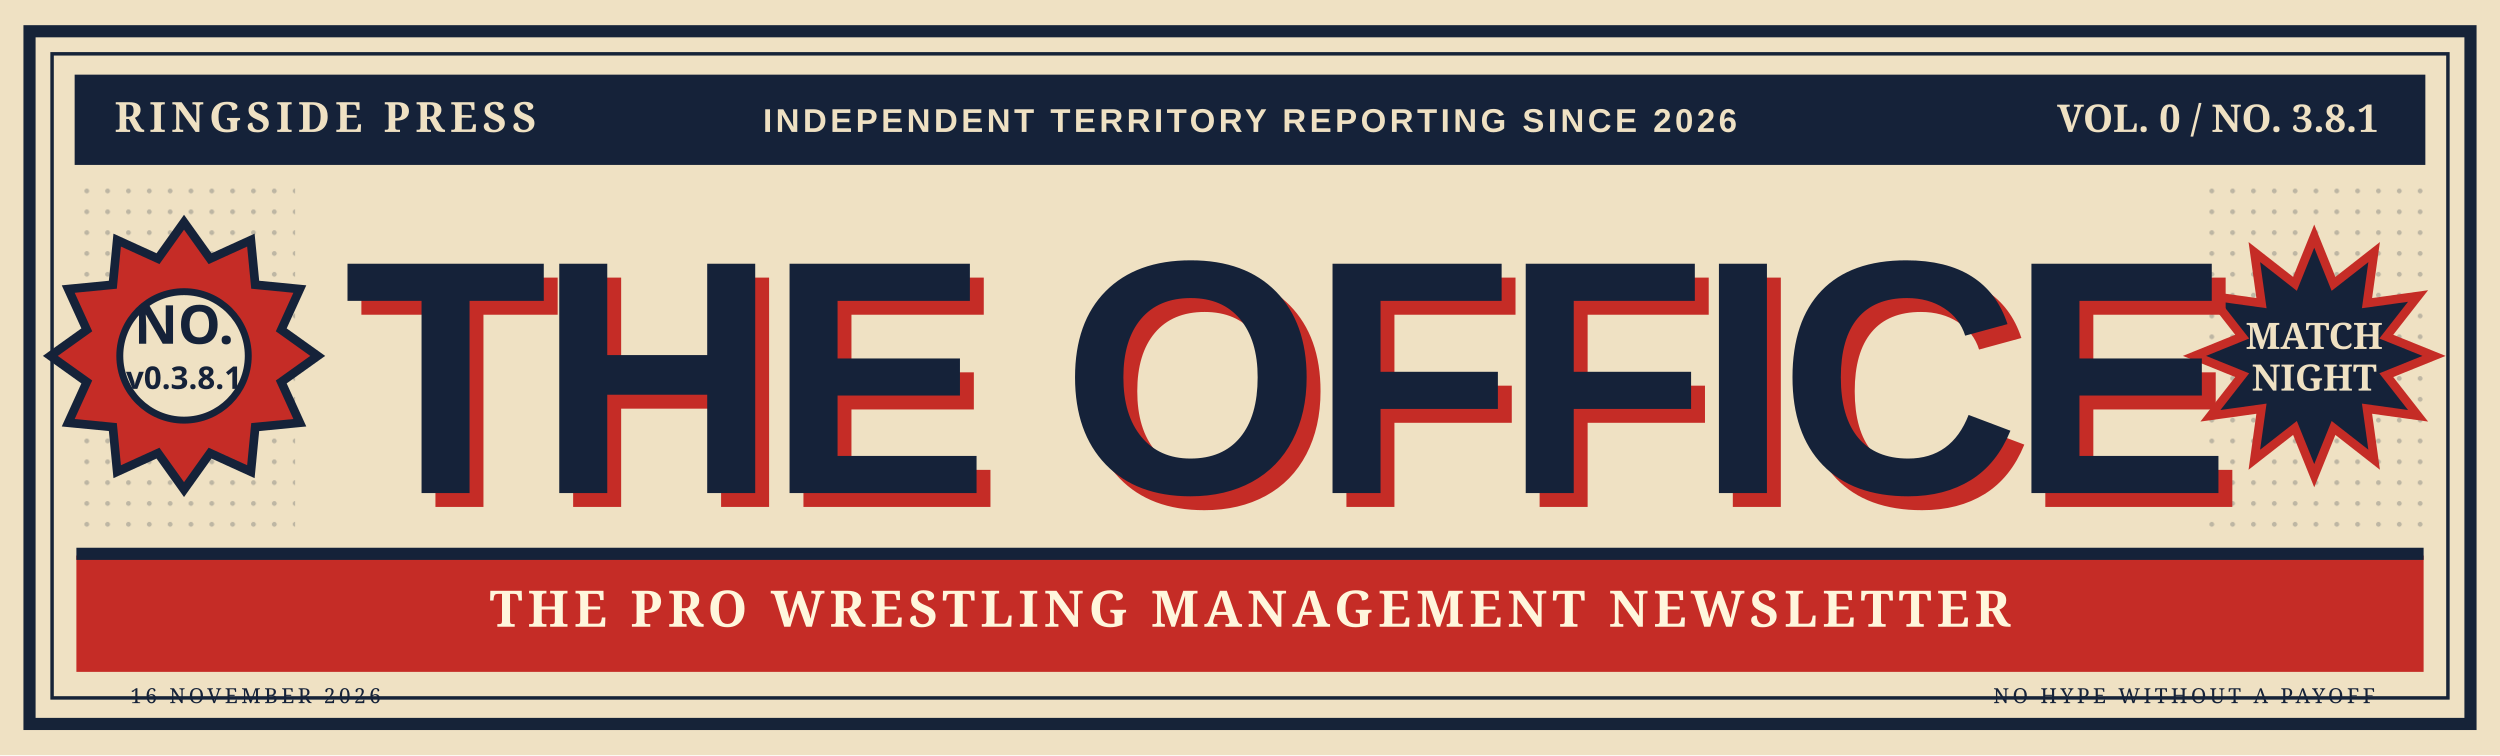
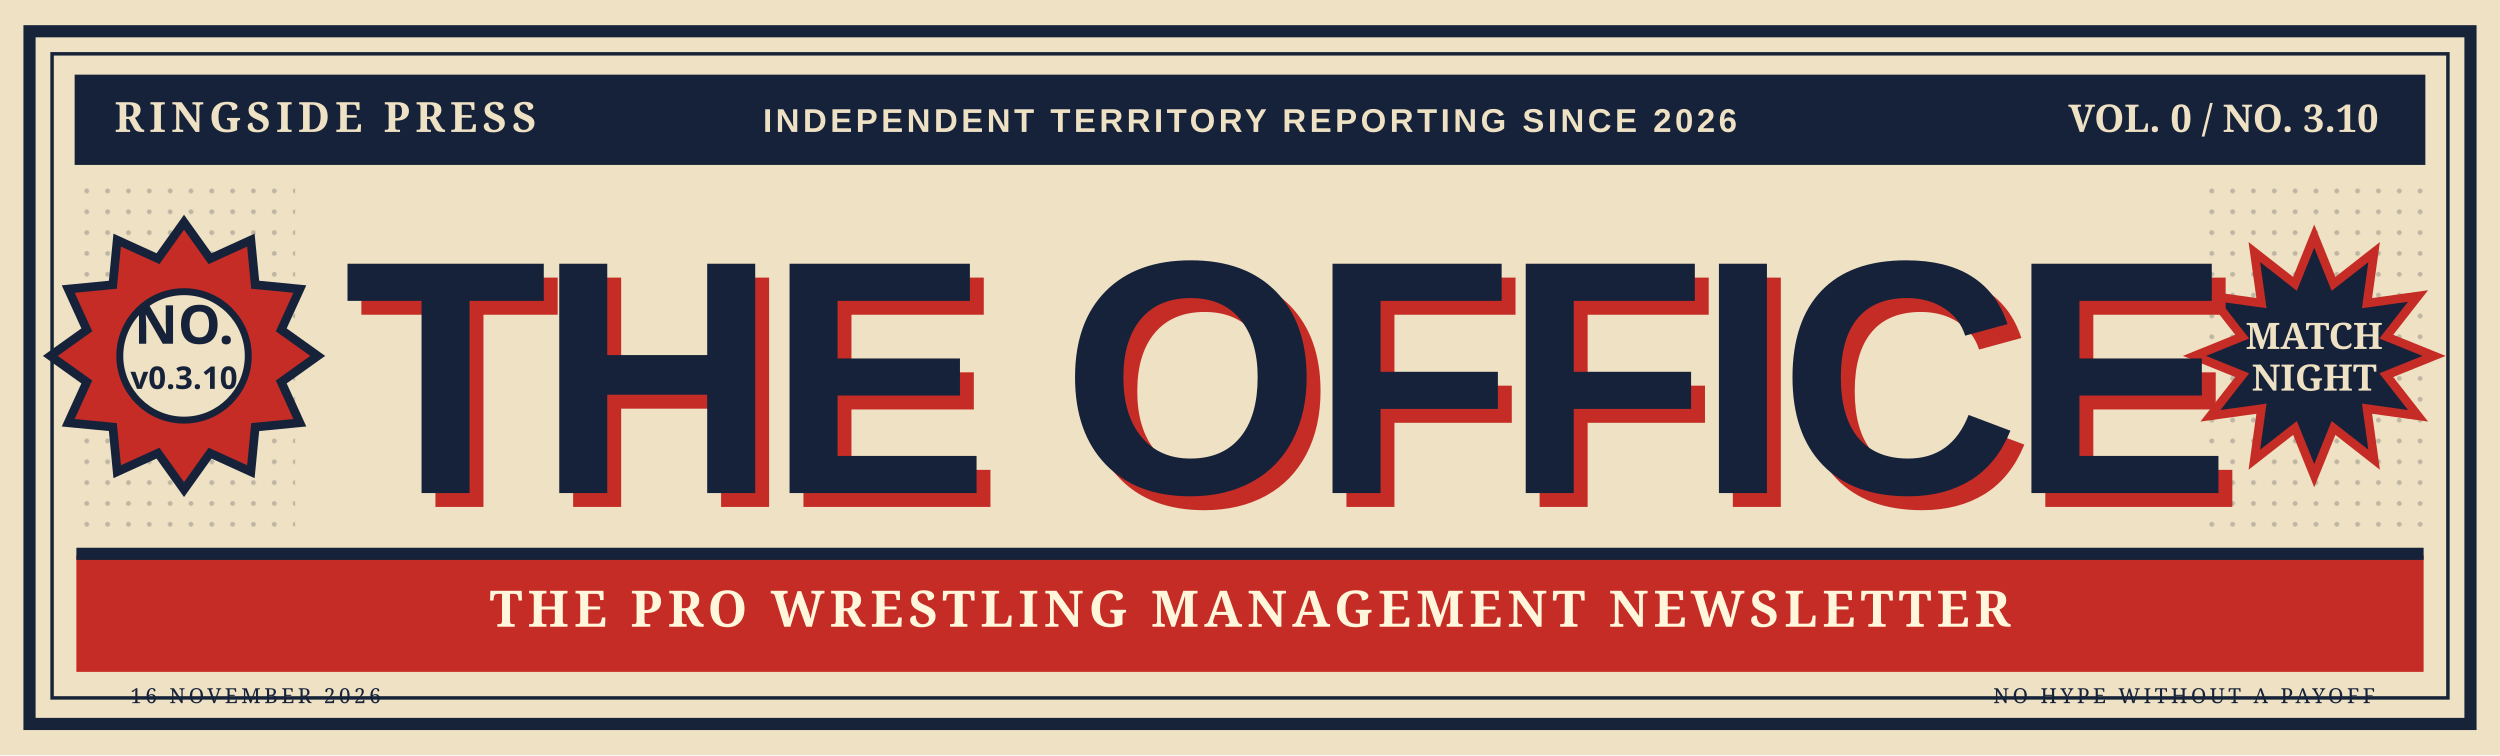
<svg xmlns="http://www.w3.org/2000/svg" viewBox="0 0 1440 435" role="img" aria-labelledby="t d">
  <defs>
    <pattern id="dots" width="12" height="12" patternUnits="userSpaceOnUse">
      <circle cx="2" cy="2" r="1.4" fill="#0f2035" opacity=".22" />
    </pattern>
    <pattern id="diagonals" patternUnits="userSpaceOnUse" width="14" height="14" patternTransform="rotate(35)">
      <rect width="14" height="14" fill="#c52c26" />
      <rect width="6" height="14" fill="#af2321" />
    </pattern>
  </defs>
  <rect width="1440" height="435" fill="#efe1c3" />
  <rect x="17" y="18" width="1406" height="399" fill="none" stroke="#162338" stroke-width="7" />
  <rect x="30" y="31" width="1380" height="371" fill="none" stroke="#162338" stroke-width="2" />
  <rect x="43" y="43" width="1354" height="52" fill="#152239" />
  <text x="66" y="76" fill="#efe1c3" font-size="24" font-family="Georgia,serif" font-weight="700" letter-spacing="3">RINGSIDE PRESS</text>
  <text x="720" y="76" fill="#efe1c3" font-size="19" font-family="Arial,sans-serif" font-weight="700" letter-spacing="2" text-anchor="middle">INDEPENDENT TERRITORY REPORTING SINCE 2026</text>
-   <text x="1370" y="76" fill="#efe1c3" font-size="22" font-family="Georgia,serif" font-weight="700" text-anchor="end">VOL. 0 / NO. 3.8.1</text>
+   <text x="1370" y="76" fill="#efe1c3" font-size="22" font-family="Georgia,serif" font-weight="700" text-anchor="end">VOL. 0 / NO. 3.10</text>
  <rect x="44" y="106" width="126" height="206" fill="url(#dots)" />
  <rect x="1270" y="106" width="126" height="206" fill="url(#dots)" />
  <polygon points="106.0,128.0 121.0,149.0 144.5,138.3 147.0,164.0 172.7,166.5 162.0,190.0 183.0,205.0 162.0,220.0 172.7,243.5 147.0,246.0 144.5,271.7 121.0,261.0 106.0,282.0 91.0,261.0 67.5,271.7 65.0,246.0 39.3,243.5 50.0,220.0 29.0,205.0 50.0,190.0 39.3,166.5 65.0,164.0 67.5,138.3 91.0,149.0" fill="#c52c26" stroke="#152239" stroke-width="5" />
  <circle cx="106" cy="205" r="37" fill="#efe1c3" stroke="#152239" stroke-width="4" />
  <text x="106" y="198" text-anchor="middle" font-family="Impact,'Arial Narrow',sans-serif" font-size="31" font-weight="900" fill="#152239">NO.</text>
-   <text x="106" y="224" text-anchor="middle" font-family="Impact,'Arial Narrow',sans-serif" font-size="18" font-weight="900" fill="#152239">v0.3.8.1</text>
+   <text x="106" y="224" text-anchor="middle" font-family="Impact,'Arial Narrow',sans-serif" font-size="18" font-weight="900" fill="#152239">v0.3.10</text>
  <polygon points="1333.0,136.0 1344.1,163.5 1367.5,145.2 1363.4,174.6 1392.8,170.5 1374.5,193.9 1402.0,205.0 1374.5,216.1 1392.8,239.5 1363.4,235.4 1367.5,264.8 1344.1,246.5 1333.0,274.0 1321.9,246.5 1298.5,264.8 1302.6,235.4 1273.2,239.5 1291.5,216.1 1264.0,205.0 1291.5,193.9 1273.2,170.5 1302.6,174.6 1298.5,145.2 1321.9,163.5" fill="#152239" stroke="#c52c26" stroke-width="5" />
  <text x="1333" y="201" fill="#efe1c3" text-anchor="middle" font-size="21" font-family="Georgia,serif" font-weight="800">MATCH</text>
  <text x="1333" y="225" fill="#efe1c3" text-anchor="middle" font-size="21" font-family="Georgia,serif" font-weight="800">NIGHT</text>
  <text x="206" y="292" font-family="Impact,'Arial Narrow',Arial,sans-serif" font-size="192" font-weight="900" letter-spacing="-6" fill="#c52c26">THE OFFICE</text>
  <text x="198" y="284" font-family="Impact,'Arial Narrow',Arial,sans-serif" font-size="192" font-weight="900" letter-spacing="-6" fill="#152239">THE OFFICE</text>
  <rect x="44" y="320" width="1352" height="67" fill="#c52c26" />
  <path d="M44 319H1396" stroke="#152239" stroke-width="7" />
  <text x="720" y="361" text-anchor="middle" fill="#fff6dc" font-size="29" font-weight="800" font-family="Georgia,serif" letter-spacing="3">THE PRO WRESTLING MANAGEMENT NEWSLETTER</text>
  <text x="75" y="405" fill="#152239" font-size="12" font-family="Georgia,serif" letter-spacing="2">16 NOVEMBER 2026</text>
  <text x="1368" y="405" text-anchor="end" fill="#152239" font-size="12" font-family="Georgia,serif" letter-spacing="2">NO HYPE WITHOUT A PAYOFF</text>
</svg>
